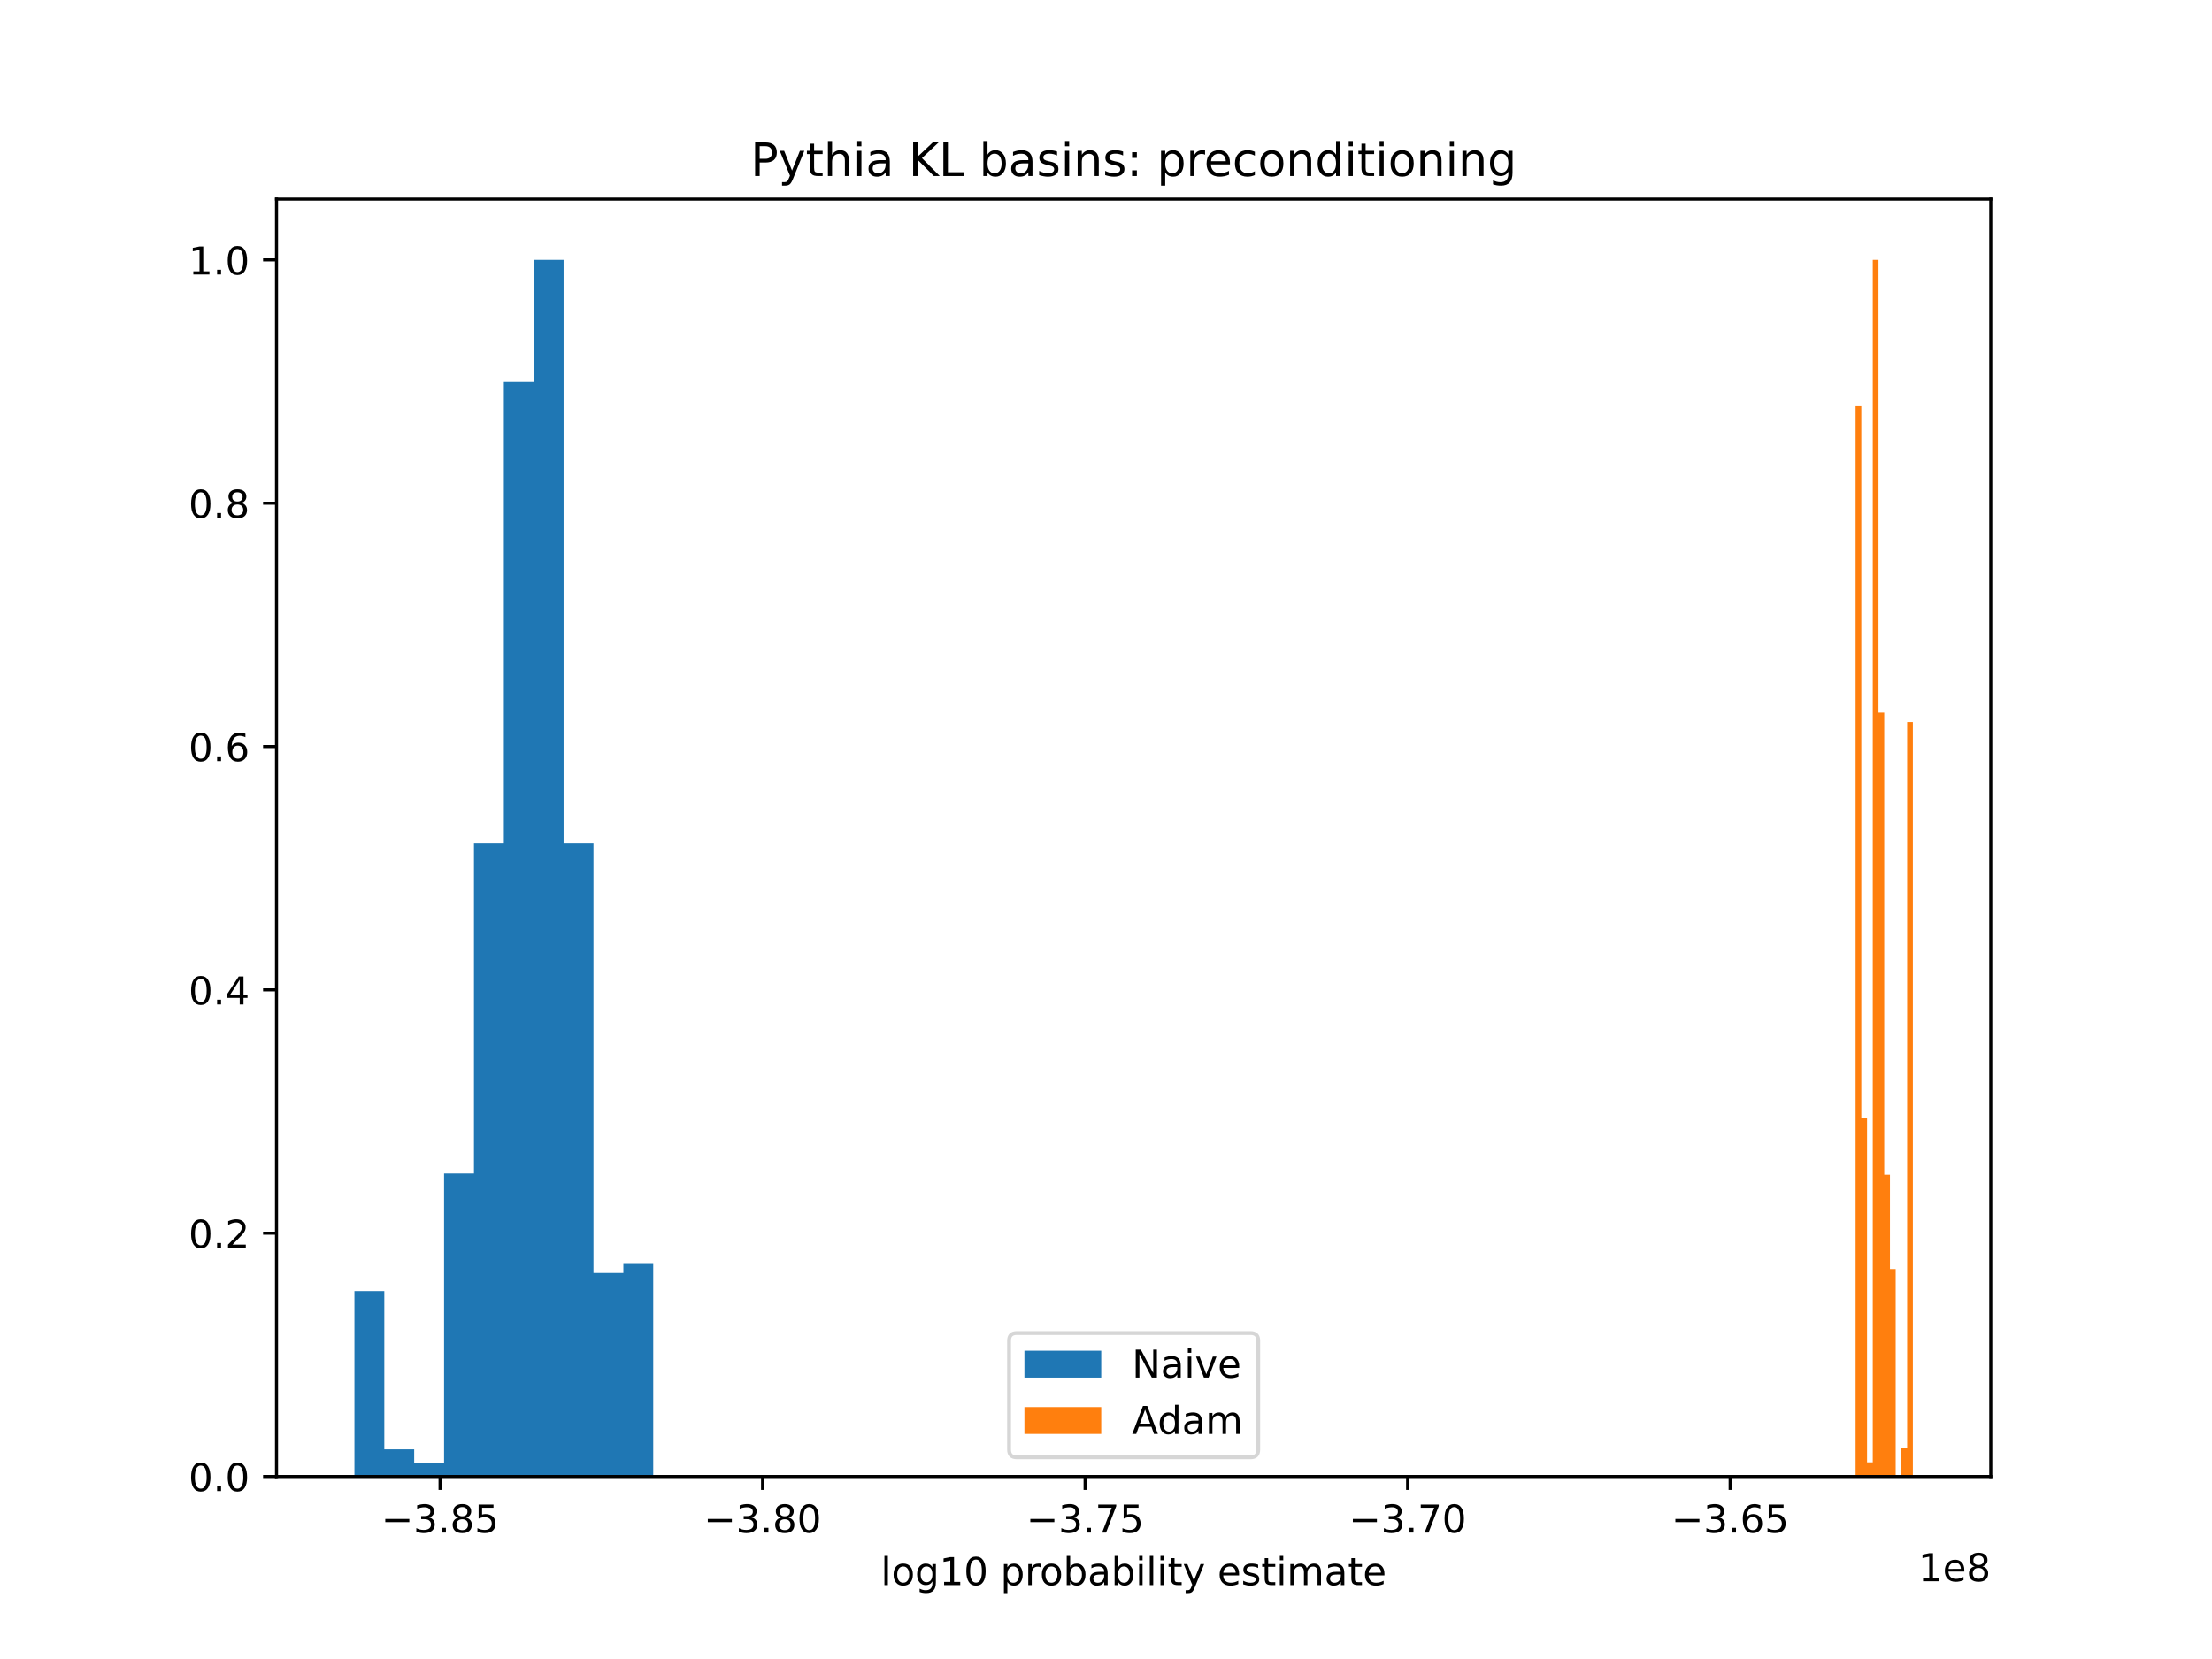
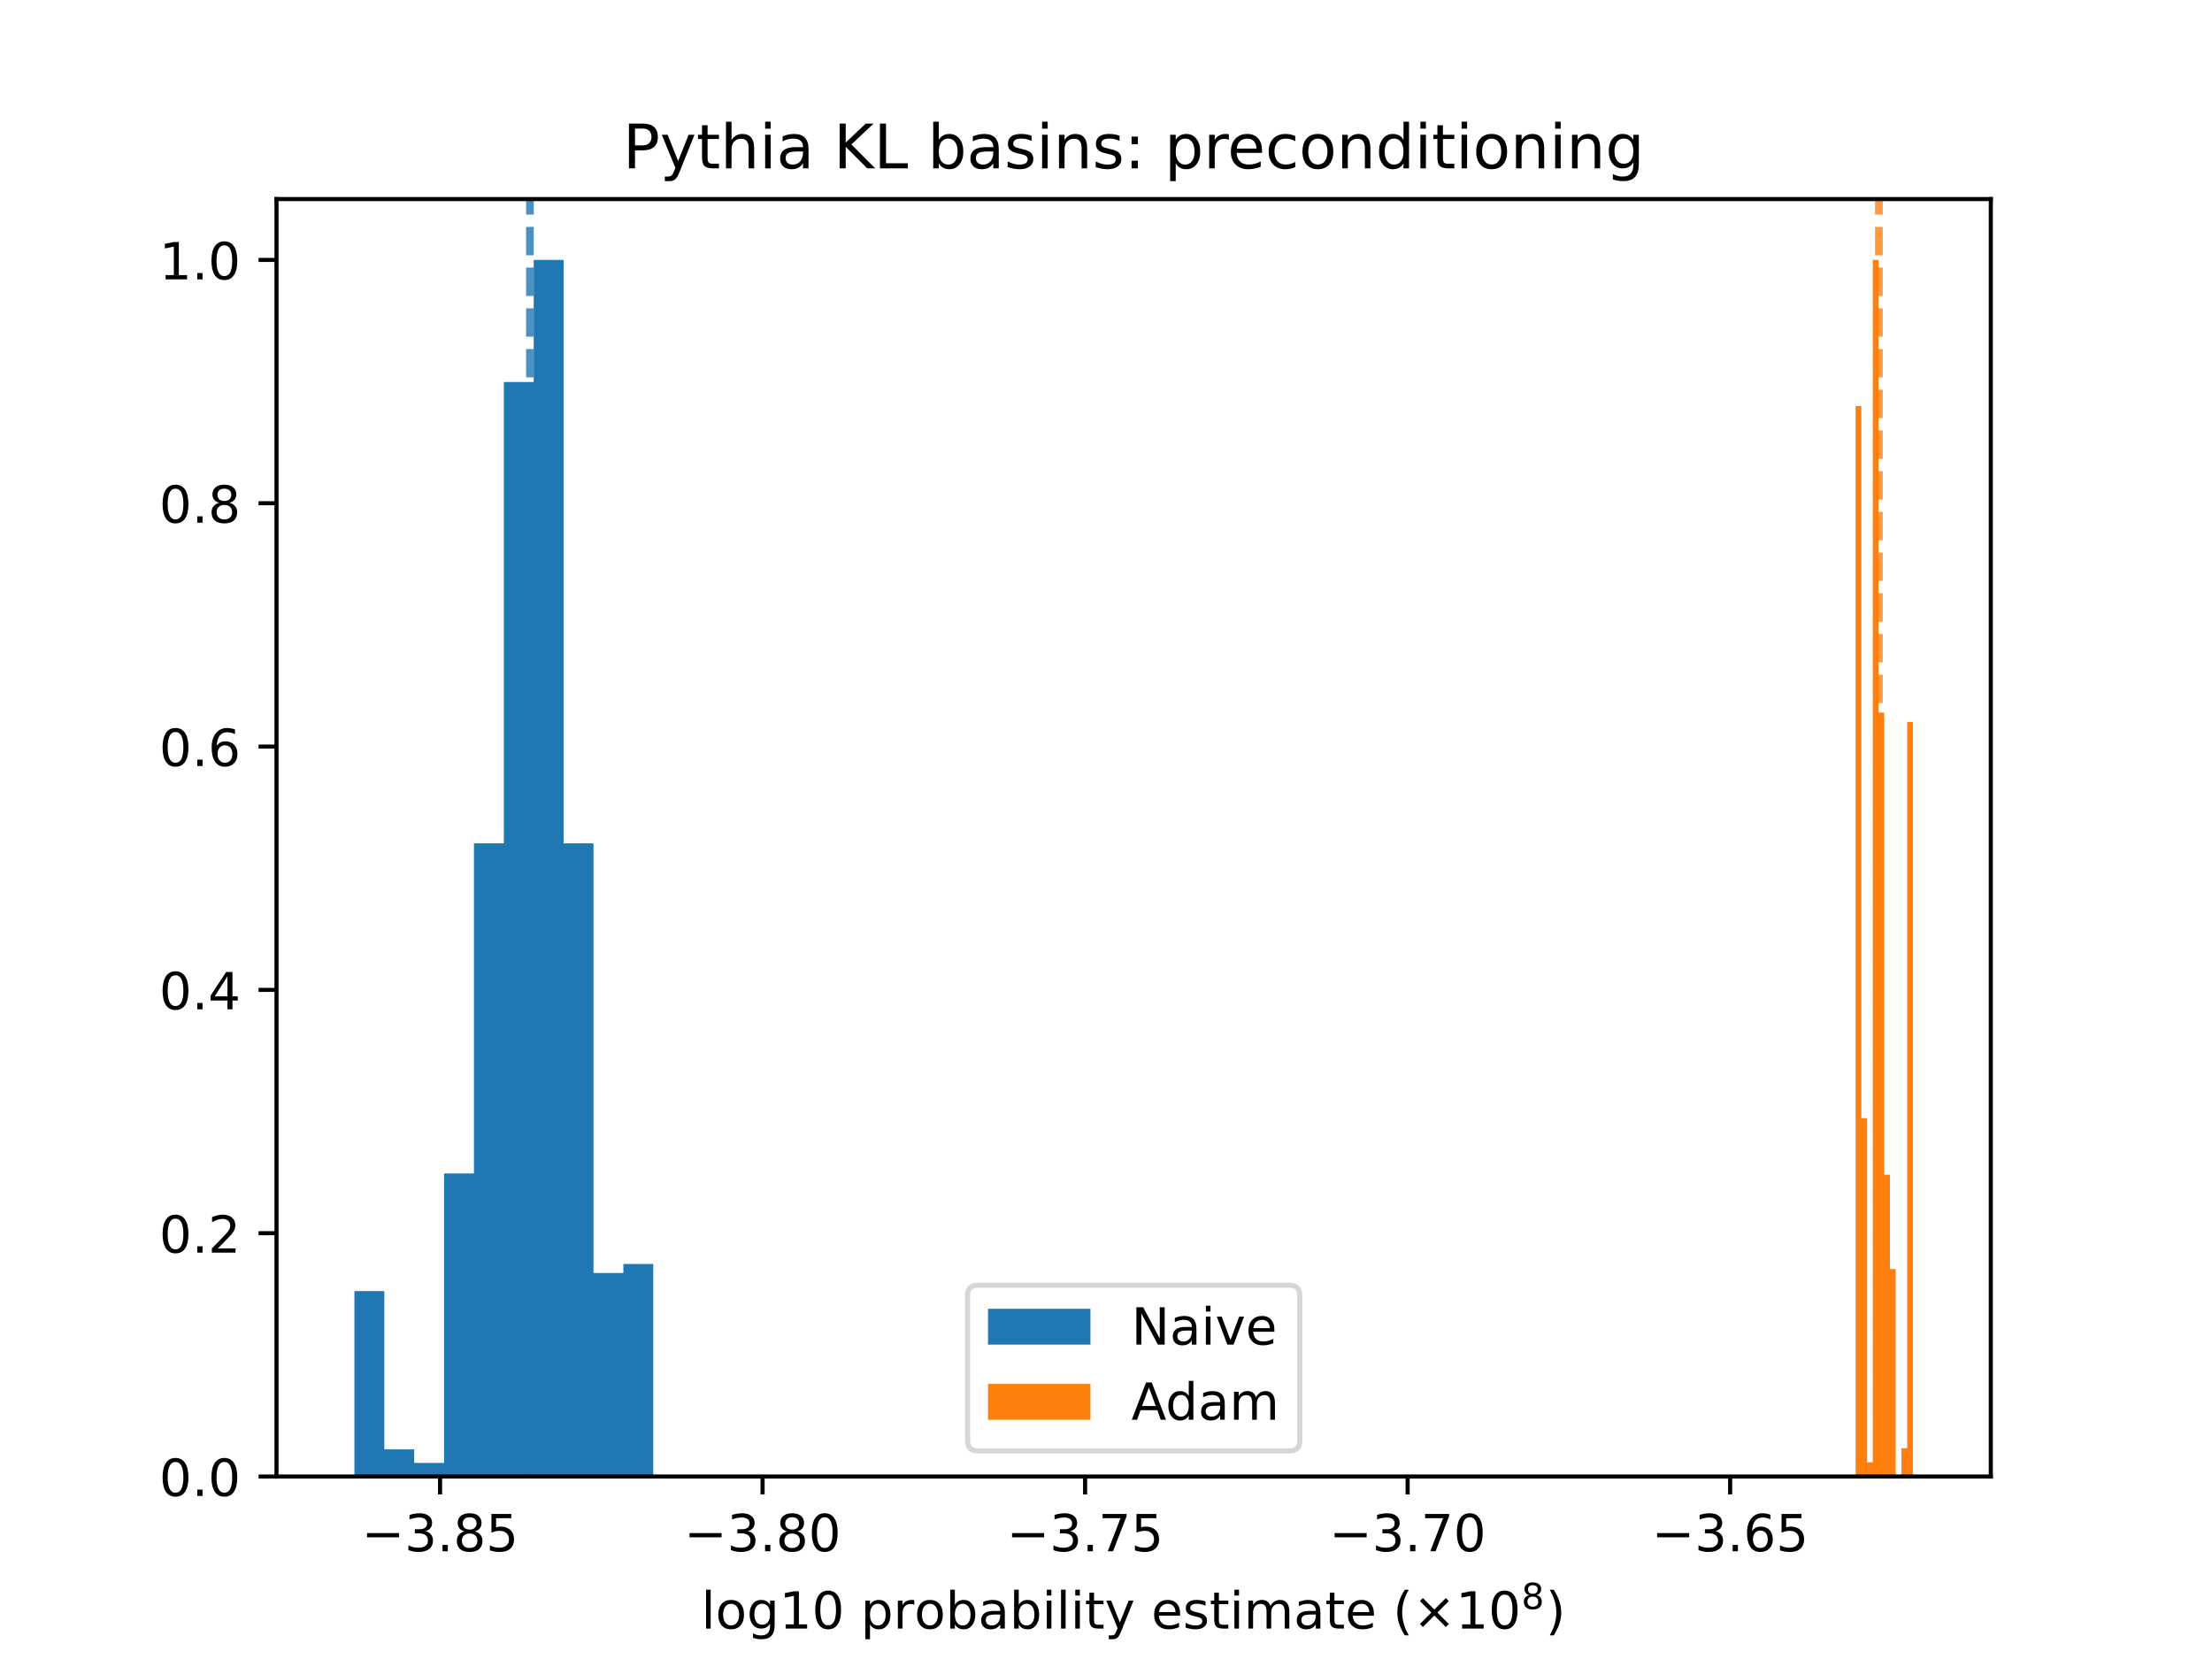
- <svg xmlns="http://www.w3.org/2000/svg" xmlns:xlink="http://www.w3.org/1999/xlink" width="576pt" height="432pt" viewBox="0 0 576 432" version="1.1">
+ <svg xmlns="http://www.w3.org/2000/svg" xmlns:xlink="http://www.w3.org/1999/xlink" width="432pt" height="324pt" viewBox="0 0 432 324" version="1.1">
  <defs>
    <style type="text/css">*{stroke-linejoin: round; stroke-linecap: butt}</style>
  </defs>
  <g id="figure_1">
    <g id="patch_1">
-       <path d="M 0 432  L 576 432  L 576 0  L 0 0  z " style="fill: #ffffff" />
+       <path d="M 0 324  L 432 324  L 432 0  L 0 0  z " style="fill: #ffffff" />
    </g>
    <g id="axes_1">
      <g id="patch_2">
-         <path d="M 72 384.48  L 518.4 384.48  L 518.4 51.84  L 72 51.84  z " style="fill: #ffffff" />
+         <path d="M 54 288.36  L 388.8 288.36  L 388.8 38.88  L 54 38.88  z " style="fill: #ffffff" />
      </g>
      <g id="patch_3">
-         <path d="M 92.291 384.48  L 92.291 336.195  L 100.072 336.195  L 100.072 377.414  L 107.853 377.414  L 107.853 380.947  L 115.634 380.947  L 115.634 305.574  L 123.414 305.574  L 123.414 219.603  L 131.196 219.603  L 131.196 99.478  L 138.977 99.478  L 138.977 67.68  L 146.758 67.68  L 146.758 219.603  L 154.538 219.603  L 154.538 331.484  L 162.32 331.484  L 162.32 329.128  L 170.1 329.128  L 170.1 384.48  " clip-path="url(#pc2315e0d8b)" style="fill: #1f77b4" />
+         <path d="M 69.218 288.36  L 69.218 252.146  L 75.054 252.146  L 75.054 283.06  L 80.89 283.06  L 80.89 285.71  L 86.725 285.71  L 86.725 229.181  L 92.561 229.181  L 92.561 164.702  L 98.397 164.702  L 98.397 74.608  L 104.233 74.608  L 104.233 50.76  L 110.068 50.76  L 110.068 164.702  L 115.904 164.702  L 115.904 248.613  L 121.74 248.613  L 121.74 246.846  L 127.575 246.846  L 127.575 288.36  " clip-path="url(#p34b5f08a3e)" style="fill: #1f77b4" />
      </g>
      <g id="patch_4">
-         <path d="M 483.193 384.48  L 483.193 105.745  L 484.684 105.745  L 484.684 291.159  L 486.176 291.159  L 486.176 380.796  L 487.668 380.796  L 487.668 67.68  L 489.159 67.68  L 489.159 185.559  L 490.651 185.559  L 490.651 305.894  L 492.143 305.894  L 492.143 330.452  L 493.634 330.452  L 493.634 384.48  L 495.126 384.48  L 495.126 377.113  L 496.618 377.113  L 496.618 188.015  L 498.109 188.015  L 498.109 384.48  " clip-path="url(#pc2315e0d8b)" style="fill: #ff7f0e" />
+         <path d="M 362.394 288.36  L 362.394 79.309  L 363.513 79.309  L 363.513 218.369  L 364.632 218.369  L 364.632 285.597  L 365.75 285.597  L 365.75 50.76  L 366.869 50.76  L 366.869 139.169  L 367.988 139.169  L 367.988 229.42  L 369.107 229.42  L 369.107 247.839  L 370.225 247.839  L 370.225 288.36  L 371.344 288.36  L 371.344 282.834  L 372.463 282.834  L 372.463 141.011  L 373.582 141.011  L 373.582 288.36  " clip-path="url(#p34b5f08a3e)" style="fill: #ff7f0e" />
      </g>
      <g id="matplotlib.axis_1">
        <g id="xtick_1">
          <g id="line2d_1">
            <defs>
-               <path id="m9dd282a2d9" d="M 0 0  L 0 3.5  " style="stroke: #000000; stroke-width: 0.8" />
-             </defs>
-             <g>
-               <use xlink:href="#m9dd282a2d9" x="114.589" y="384.48" style="stroke: #000000; stroke-width: 0.8" />
+               <path id="m4bd8e7b4c3" d="M 0 0  L 0 3.5  " style="stroke: #000000; stroke-width: 0.8" />
+             </defs>
+             <g>
+               <use xlink:href="#m4bd8e7b4c3" x="85.942" y="288.36" style="stroke: #000000; stroke-width: 0.8" />
            </g>
          </g>
          <g id="text_1">
-             <g transform="translate(99.26649 399.0784) scale(0.1 -0.1)">
+             <g transform="translate(70.619 302.9584) scale(0.1 -0.1)">
              <defs>
                <path id="DejaVuSans-2212" d="M 678 2272  L 4684 2272  L 4684 1741  L 678 1741  L 678 2272  z " transform="scale(0.015625)" />
                <path id="DejaVuSans-33" d="M 2597 2516  Q 3050 2419 3304 2112  Q 3559 1806 3559 1356  Q 3559 666 3084 287  Q 2609 -91 1734 -91  Q 1441 -91 1130 -33  Q 819 25 488 141  L 488 750  Q 750 597 1062 519  Q 1375 441 1716 441  Q 2309 441 2620 675  Q 2931 909 2931 1356  Q 2931 1769 2642 2001  Q 2353 2234 1838 2234  L 1294 2234  L 1294 2753  L 1863 2753  Q 2328 2753 2575 2939  Q 2822 3125 2822 3475  Q 2822 3834 2567 4026  Q 2313 4219 1838 4219  Q 1578 4219 1281 4162  Q 984 4106 628 3988  L 628 4550  Q 988 4650 1302 4700  Q 1616 4750 1894 4750  Q 2613 4750 3031 4423  Q 3450 4097 3450 3541  Q 3450 3153 3228 2886  Q 3006 2619 2597 2516  z " transform="scale(0.015625)" />
                <path id="DejaVuSans-2e" d="M 684 794  L 1344 794  L 1344 0  L 684 0  L 684 794  z " transform="scale(0.015625)" />
                <path id="DejaVuSans-38" d="M 2034 2216  Q 1584 2216 1326 1975  Q 1069 1734 1069 1313  Q 1069 891 1326 650  Q 1584 409 2034 409  Q 2484 409 2743 651  Q 3003 894 3003 1313  Q 3003 1734 2745 1975  Q 2488 2216 2034 2216  z M 1403 2484  Q 997 2584 770 2862  Q 544 3141 544 3541  Q 544 4100 942 4425  Q 1341 4750 2034 4750  Q 2731 4750 3128 4425  Q 3525 4100 3525 3541  Q 3525 3141 3298 2862  Q 3072 2584 2669 2484  Q 3125 2378 3379 2068  Q 3634 1759 3634 1313  Q 3634 634 3220 271  Q 2806 -91 2034 -91  Q 1263 -91 848 271  Q 434 634 434 1313  Q 434 1759 690 2068  Q 947 2378 1403 2484  z M 1172 3481  Q 1172 3119 1398 2916  Q 1625 2713 2034 2713  Q 2441 2713 2670 2916  Q 2900 3119 2900 3481  Q 2900 3844 2670 4047  Q 2441 4250 2034 4250  Q 1625 4250 1398 4047  Q 1172 3844 1172 3481  z " transform="scale(0.015625)" />
                <path id="DejaVuSans-35" d="M 691 4666  L 3169 4666  L 3169 4134  L 1269 4134  L 1269 2991  Q 1406 3038 1543 3061  Q 1681 3084 1819 3084  Q 2600 3084 3056 2656  Q 3513 2228 3513 1497  Q 3513 744 3044 326  Q 2575 -91 1722 -91  Q 1428 -91 1123 -41  Q 819 9 494 109  L 494 744  Q 775 591 1075 516  Q 1375 441 1709 441  Q 2250 441 2565 725  Q 2881 1009 2881 1497  Q 2881 1984 2565 2268  Q 2250 2553 1709 2553  Q 1456 2553 1204 2497  Q 953 2441 691 2322  L 691 4666  z " transform="scale(0.015625)" />
              </defs>
              <use xlink:href="#DejaVuSans-2212" />
              <use xlink:href="#DejaVuSans-33" transform="translate(83.78906 0)" />
              <use xlink:href="#DejaVuSans-2e" transform="translate(147.4121 0)" />
              <use xlink:href="#DejaVuSans-38" transform="translate(179.1992 0)" />
              <use xlink:href="#DejaVuSans-35" transform="translate(242.8223 0)" />
            </g>
          </g>
        </g>
        <g id="xtick_2">
          <g id="line2d_2">
            <g>
-               <use xlink:href="#m9dd282a2d9" x="198.574" y="384.48" style="stroke: #000000; stroke-width: 0.8" />
+               <use xlink:href="#m4bd8e7b4c3" x="148.93" y="288.36" style="stroke: #000000; stroke-width: 0.8" />
            </g>
          </g>
          <g id="text_2">
-             <g transform="translate(183.251 399.0784) scale(0.1 -0.1)">
+             <g transform="translate(133.6073 302.9584) scale(0.1 -0.1)">
              <defs>
                <path id="DejaVuSans-30" d="M 2034 4250  Q 1547 4250 1301 3770  Q 1056 3291 1056 2328  Q 1056 1369 1301 889  Q 1547 409 2034 409  Q 2525 409 2770 889  Q 3016 1369 3016 2328  Q 3016 3291 2770 3770  Q 2525 4250 2034 4250  z M 2034 4750  Q 2819 4750 3233 4129  Q 3647 3509 3647 2328  Q 3647 1150 3233 529  Q 2819 -91 2034 -91  Q 1250 -91 836 529  Q 422 1150 422 2328  Q 422 3509 836 4129  Q 1250 4750 2034 4750  z " transform="scale(0.015625)" />
              </defs>
              <use xlink:href="#DejaVuSans-2212" />
              <use xlink:href="#DejaVuSans-33" transform="translate(83.78906 0)" />
              <use xlink:href="#DejaVuSans-2e" transform="translate(147.4121 0)" />
              <use xlink:href="#DejaVuSans-38" transform="translate(179.1992 0)" />
              <use xlink:href="#DejaVuSans-30" transform="translate(242.8223 0)" />
            </g>
          </g>
        </g>
        <g id="xtick_3">
          <g id="line2d_3">
            <g>
-               <use xlink:href="#m9dd282a2d9" x="282.558" y="384.48" style="stroke: #000000; stroke-width: 0.8" />
+               <use xlink:href="#m4bd8e7b4c3" x="211.918" y="288.36" style="stroke: #000000; stroke-width: 0.8" />
            </g>
          </g>
          <g id="text_3">
-             <g transform="translate(267.2356 399.0784) scale(0.1 -0.1)">
+             <g transform="translate(196.5957 302.9584) scale(0.1 -0.1)">
              <defs>
                <path id="DejaVuSans-37" d="M 525 4666  L 3525 4666  L 3525 4397  L 1831 0  L 1172 0  L 2766 4134  L 525 4134  L 525 4666  z " transform="scale(0.015625)" />
              </defs>
              <use xlink:href="#DejaVuSans-2212" />
              <use xlink:href="#DejaVuSans-33" transform="translate(83.78906 0)" />
              <use xlink:href="#DejaVuSans-2e" transform="translate(147.4121 0)" />
              <use xlink:href="#DejaVuSans-37" transform="translate(179.1992 0)" />
              <use xlink:href="#DejaVuSans-35" transform="translate(242.8223 0)" />
            </g>
          </g>
        </g>
        <g id="xtick_4">
          <g id="line2d_4">
            <g>
-               <use xlink:href="#m9dd282a2d9" x="366.543" y="384.48" style="stroke: #000000; stroke-width: 0.8" />
+               <use xlink:href="#m4bd8e7b4c3" x="274.907" y="288.36" style="stroke: #000000; stroke-width: 0.8" />
            </g>
          </g>
          <g id="text_4">
-             <g transform="translate(351.2201 399.0784) scale(0.1 -0.1)">
+             <g transform="translate(259.584 302.9584) scale(0.1 -0.1)">
              <use xlink:href="#DejaVuSans-2212" />
              <use xlink:href="#DejaVuSans-33" transform="translate(83.78906 0)" />
              <use xlink:href="#DejaVuSans-2e" transform="translate(147.4121 0)" />
              <use xlink:href="#DejaVuSans-37" transform="translate(179.1992 0)" />
              <use xlink:href="#DejaVuSans-30" transform="translate(242.8223 0)" />
            </g>
          </g>
        </g>
        <g id="xtick_5">
          <g id="line2d_5">
            <g>
-               <use xlink:href="#m9dd282a2d9" x="450.527" y="384.48" style="stroke: #000000; stroke-width: 0.8" />
+               <use xlink:href="#m4bd8e7b4c3" x="337.895" y="288.36" style="stroke: #000000; stroke-width: 0.8" />
            </g>
          </g>
          <g id="text_5">
-             <g transform="translate(435.2047 399.0784) scale(0.1 -0.1)">
+             <g transform="translate(322.5724 302.9584) scale(0.1 -0.1)">
              <defs>
                <path id="DejaVuSans-36" d="M 2113 2584  Q 1688 2584 1439 2293  Q 1191 2003 1191 1497  Q 1191 994 1439 701  Q 1688 409 2113 409  Q 2538 409 2786 701  Q 3034 994 3034 1497  Q 3034 2003 2786 2293  Q 2538 2584 2113 2584  z M 3366 4563  L 3366 3988  Q 3128 4100 2886 4159  Q 2644 4219 2406 4219  Q 1781 4219 1451 3797  Q 1122 3375 1075 2522  Q 1259 2794 1537 2939  Q 1816 3084 2150 3084  Q 2853 3084 3261 2657  Q 3669 2231 3669 1497  Q 3669 778 3244 343  Q 2819 -91 2113 -91  Q 1303 -91 875 529  Q 447 1150 447 2328  Q 447 3434 972 4092  Q 1497 4750 2381 4750  Q 2619 4750 2861 4703  Q 3103 4656 3366 4563  z " transform="scale(0.015625)" />
              </defs>
              <use xlink:href="#DejaVuSans-2212" />
              <use xlink:href="#DejaVuSans-33" transform="translate(83.78906 0)" />
              <use xlink:href="#DejaVuSans-2e" transform="translate(147.4121 0)" />
              <use xlink:href="#DejaVuSans-36" transform="translate(179.1992 0)" />
              <use xlink:href="#DejaVuSans-35" transform="translate(242.8223 0)" />
            </g>
          </g>
        </g>
        <g id="text_6">
-           <g transform="translate(229.3594 412.7566) scale(0.1 -0.1)">
+           <g transform="translate(136.95 318.1381) scale(0.1 -0.1)">
            <defs>
              <path id="DejaVuSans-6c" d="M 603 4863  L 1178 4863  L 1178 0  L 603 0  L 603 4863  z " transform="scale(0.015625)" />
              <path id="DejaVuSans-6f" d="M 1959 3097  Q 1497 3097 1228 2736  Q 959 2375 959 1747  Q 959 1119 1226 758  Q 1494 397 1959 397  Q 2419 397 2687 759  Q 2956 1122 2956 1747  Q 2956 2369 2687 2733  Q 2419 3097 1959 3097  z M 1959 3584  Q 2709 3584 3137 3096  Q 3566 2609 3566 1747  Q 3566 888 3137 398  Q 2709 -91 1959 -91  Q 1206 -91 779 398  Q 353 888 353 1747  Q 353 2609 779 3096  Q 1206 3584 1959 3584  z " transform="scale(0.015625)" />
              <path id="DejaVuSans-67" d="M 2906 1791  Q 2906 2416 2648 2759  Q 2391 3103 1925 3103  Q 1463 3103 1205 2759  Q 947 2416 947 1791  Q 947 1169 1205 825  Q 1463 481 1925 481  Q 2391 481 2648 825  Q 2906 1169 2906 1791  z M 3481 434  Q 3481 -459 3084 -895  Q 2688 -1331 1869 -1331  Q 1566 -1331 1297 -1286  Q 1028 -1241 775 -1147  L 775 -588  Q 1028 -725 1275 -790  Q 1522 -856 1778 -856  Q 2344 -856 2625 -561  Q 2906 -266 2906 331  L 2906 616  Q 2728 306 2450 153  Q 2172 0 1784 0  Q 1141 0 747 490  Q 353 981 353 1791  Q 353 2603 747 3093  Q 1141 3584 1784 3584  Q 2172 3584 2450 3431  Q 2728 3278 2906 2969  L 2906 3500  L 3481 3500  L 3481 434  z " transform="scale(0.015625)" />
              <path id="DejaVuSans-31" d="M 794 531  L 1825 531  L 1825 4091  L 703 3866  L 703 4441  L 1819 4666  L 2450 4666  L 2450 531  L 3481 531  L 3481 0  L 794 0  L 794 531  z " transform="scale(0.015625)" />
              <path id="DejaVuSans-20" transform="scale(0.015625)" />
              <path id="DejaVuSans-70" d="M 1159 525  L 1159 -1331  L 581 -1331  L 581 3500  L 1159 3500  L 1159 2969  Q 1341 3281 1617 3432  Q 1894 3584 2278 3584  Q 2916 3584 3314 3078  Q 3713 2572 3713 1747  Q 3713 922 3314 415  Q 2916 -91 2278 -91  Q 1894 -91 1617 61  Q 1341 213 1159 525  z M 3116 1747  Q 3116 2381 2855 2742  Q 2594 3103 2138 3103  Q 1681 3103 1420 2742  Q 1159 2381 1159 1747  Q 1159 1113 1420 752  Q 1681 391 2138 391  Q 2594 391 2855 752  Q 3116 1113 3116 1747  z " transform="scale(0.015625)" />
              <path id="DejaVuSans-72" d="M 2631 2963  Q 2534 3019 2420 3045  Q 2306 3072 2169 3072  Q 1681 3072 1420 2755  Q 1159 2438 1159 1844  L 1159 0  L 581 0  L 581 3500  L 1159 3500  L 1159 2956  Q 1341 3275 1631 3429  Q 1922 3584 2338 3584  Q 2397 3584 2469 3576  Q 2541 3569 2628 3553  L 2631 2963  z " transform="scale(0.015625)" />
              <path id="DejaVuSans-62" d="M 3116 1747  Q 3116 2381 2855 2742  Q 2594 3103 2138 3103  Q 1681 3103 1420 2742  Q 1159 2381 1159 1747  Q 1159 1113 1420 752  Q 1681 391 2138 391  Q 2594 391 2855 752  Q 3116 1113 3116 1747  z M 1159 2969  Q 1341 3281 1617 3432  Q 1894 3584 2278 3584  Q 2916 3584 3314 3078  Q 3713 2572 3713 1747  Q 3713 922 3314 415  Q 2916 -91 2278 -91  Q 1894 -91 1617 61  Q 1341 213 1159 525  L 1159 0  L 581 0  L 581 4863  L 1159 4863  L 1159 2969  z " transform="scale(0.015625)" />
              <path id="DejaVuSans-61" d="M 2194 1759  Q 1497 1759 1228 1600  Q 959 1441 959 1056  Q 959 750 1161 570  Q 1363 391 1709 391  Q 2188 391 2477 730  Q 2766 1069 2766 1631  L 2766 1759  L 2194 1759  z M 3341 1997  L 3341 0  L 2766 0  L 2766 531  Q 2569 213 2275 61  Q 1981 -91 1556 -91  Q 1019 -91 701 211  Q 384 513 384 1019  Q 384 1609 779 1909  Q 1175 2209 1959 2209  L 2766 2209  L 2766 2266  Q 2766 2663 2505 2880  Q 2244 3097 1772 3097  Q 1472 3097 1187 3025  Q 903 2953 641 2809  L 641 3341  Q 956 3463 1253 3523  Q 1550 3584 1831 3584  Q 2591 3584 2966 3190  Q 3341 2797 3341 1997  z " transform="scale(0.015625)" />
              <path id="DejaVuSans-69" d="M 603 3500  L 1178 3500  L 1178 0  L 603 0  L 603 3500  z M 603 4863  L 1178 4863  L 1178 4134  L 603 4134  L 603 4863  z " transform="scale(0.015625)" />
              <path id="DejaVuSans-74" d="M 1172 4494  L 1172 3500  L 2356 3500  L 2356 3053  L 1172 3053  L 1172 1153  Q 1172 725 1289 603  Q 1406 481 1766 481  L 2356 481  L 2356 0  L 1766 0  Q 1100 0 847 248  Q 594 497 594 1153  L 594 3053  L 172 3053  L 172 3500  L 594 3500  L 594 4494  L 1172 4494  z " transform="scale(0.015625)" />
              <path id="DejaVuSans-79" d="M 2059 -325  Q 1816 -950 1584 -1140  Q 1353 -1331 966 -1331  L 506 -1331  L 506 -850  L 844 -850  Q 1081 -850 1212 -737  Q 1344 -625 1503 -206  L 1606 56  L 191 3500  L 800 3500  L 1894 763  L 2988 3500  L 3597 3500  L 2059 -325  z " transform="scale(0.015625)" />
              <path id="DejaVuSans-65" d="M 3597 1894  L 3597 1613  L 953 1613  Q 991 1019 1311 708  Q 1631 397 2203 397  Q 2534 397 2845 478  Q 3156 559 3463 722  L 3463 178  Q 3153 47 2828 -22  Q 2503 -91 2169 -91  Q 1331 -91 842 396  Q 353 884 353 1716  Q 353 2575 817 3079  Q 1281 3584 2069 3584  Q 2775 3584 3186 3129  Q 3597 2675 3597 1894  z M 3022 2063  Q 3016 2534 2758 2815  Q 2500 3097 2075 3097  Q 1594 3097 1305 2825  Q 1016 2553 972 2059  L 3022 2063  z " transform="scale(0.015625)" />
              <path id="DejaVuSans-73" d="M 2834 3397  L 2834 2853  Q 2591 2978 2328 3040  Q 2066 3103 1784 3103  Q 1356 3103 1142 2972  Q 928 2841 928 2578  Q 928 2378 1081 2264  Q 1234 2150 1697 2047  L 1894 2003  Q 2506 1872 2764 1633  Q 3022 1394 3022 966  Q 3022 478 2636 193  Q 2250 -91 1575 -91  Q 1294 -91 989 -36  Q 684 19 347 128  L 347 722  Q 666 556 975 473  Q 1284 391 1588 391  Q 1994 391 2212 530  Q 2431 669 2431 922  Q 2431 1156 2273 1281  Q 2116 1406 1581 1522  L 1381 1569  Q 847 1681 609 1914  Q 372 2147 372 2553  Q 372 3047 722 3315  Q 1072 3584 1716 3584  Q 2034 3584 2315 3537  Q 2597 3491 2834 3397  z " transform="scale(0.015625)" />
              <path id="DejaVuSans-6d" d="M 3328 2828  Q 3544 3216 3844 3400  Q 4144 3584 4550 3584  Q 5097 3584 5394 3201  Q 5691 2819 5691 2113  L 5691 0  L 5113 0  L 5113 2094  Q 5113 2597 4934 2840  Q 4756 3084 4391 3084  Q 3944 3084 3684 2787  Q 3425 2491 3425 1978  L 3425 0  L 2847 0  L 2847 2094  Q 2847 2600 2669 2842  Q 2491 3084 2119 3084  Q 1678 3084 1418 2786  Q 1159 2488 1159 1978  L 1159 0  L 581 0  L 581 3500  L 1159 3500  L 1159 2956  Q 1356 3278 1631 3431  Q 1906 3584 2284 3584  Q 2666 3584 2933 3390  Q 3200 3197 3328 2828  z " transform="scale(0.015625)" />
-             </defs>
-             <use xlink:href="#DejaVuSans-6c" />
-             <use xlink:href="#DejaVuSans-6f" transform="translate(27.7832 0)" />
-             <use xlink:href="#DejaVuSans-67" transform="translate(88.96484 0)" />
-             <use xlink:href="#DejaVuSans-31" transform="translate(152.4414 0)" />
-             <use xlink:href="#DejaVuSans-30" transform="translate(216.0645 0)" />
-             <use xlink:href="#DejaVuSans-20" transform="translate(279.6875 0)" />
-             <use xlink:href="#DejaVuSans-70" transform="translate(311.4746 0)" />
-             <use xlink:href="#DejaVuSans-72" transform="translate(374.9512 0)" />
-             <use xlink:href="#DejaVuSans-6f" transform="translate(413.8145 0)" />
-             <use xlink:href="#DejaVuSans-62" transform="translate(474.9961 0)" />
-             <use xlink:href="#DejaVuSans-61" transform="translate(538.4727 0)" />
-             <use xlink:href="#DejaVuSans-62" transform="translate(599.752 0)" />
-             <use xlink:href="#DejaVuSans-69" transform="translate(663.2285 0)" />
-             <use xlink:href="#DejaVuSans-6c" transform="translate(691.0117 0)" />
-             <use xlink:href="#DejaVuSans-69" transform="translate(718.7949 0)" />
-             <use xlink:href="#DejaVuSans-74" transform="translate(746.5781 0)" />
-             <use xlink:href="#DejaVuSans-79" transform="translate(785.7871 0)" />
-             <use xlink:href="#DejaVuSans-20" transform="translate(844.9668 0)" />
-             <use xlink:href="#DejaVuSans-65" transform="translate(876.7539 0)" />
-             <use xlink:href="#DejaVuSans-73" transform="translate(938.2773 0)" />
-             <use xlink:href="#DejaVuSans-74" transform="translate(990.377 0)" />
-             <use xlink:href="#DejaVuSans-69" transform="translate(1029.586 0)" />
-             <use xlink:href="#DejaVuSans-6d" transform="translate(1057.369 0)" />
-             <use xlink:href="#DejaVuSans-61" transform="translate(1154.781 0)" />
-             <use xlink:href="#DejaVuSans-74" transform="translate(1216.061 0)" />
-             <use xlink:href="#DejaVuSans-65" transform="translate(1255.27 0)" />
-           </g>
-         </g>
-         <g id="text_7">
-           <g transform="translate(499.5219 411.7566) scale(0.1 -0.1)">
-             <use xlink:href="#DejaVuSans-31" />
-             <use xlink:href="#DejaVuSans-65" transform="translate(63.62305 0)" />
-             <use xlink:href="#DejaVuSans-38" transform="translate(125.1465 0)" />
+               <path id="DejaVuSans-28" d="M 1984 4856  Q 1566 4138 1362 3434  Q 1159 2731 1159 2009  Q 1159 1288 1364 580  Q 1569 -128 1984 -844  L 1484 -844  Q 1016 -109 783 600  Q 550 1309 550 2009  Q 550 2706 781 3412  Q 1013 4119 1484 4856  L 1984 4856  z " transform="scale(0.015625)" />
+               <path id="DejaVuSans-d7" d="M 4488 3438  L 3059 2003  L 4488 575  L 4116 197  L 2681 1631  L 1247 197  L 878 575  L 2303 2003  L 878 3438  L 1247 3816  L 2681 2381  L 4116 3816  L 4488 3438  z " transform="scale(0.015625)" />
+               <path id="DejaVuSans-29" d="M 513 4856  L 1013 4856  Q 1481 4119 1714 3412  Q 1947 2706 1947 2009  Q 1947 1309 1714 600  Q 1481 -109 1013 -844  L 513 -844  Q 928 -128 1133 580  Q 1338 1288 1338 2009  Q 1338 2731 1133 3434  Q 928 4138 513 4856  z " transform="scale(0.015625)" />
+             </defs>
+             <use xlink:href="#DejaVuSans-6c" transform="translate(0 0.765625)" />
+             <use xlink:href="#DejaVuSans-6f" transform="translate(27.7832 0.765625)" />
+             <use xlink:href="#DejaVuSans-67" transform="translate(88.96484 0.765625)" />
+             <use xlink:href="#DejaVuSans-31" transform="translate(152.4414 0.765625)" />
+             <use xlink:href="#DejaVuSans-30" transform="translate(216.0645 0.765625)" />
+             <use xlink:href="#DejaVuSans-20" transform="translate(279.6875 0.765625)" />
+             <use xlink:href="#DejaVuSans-70" transform="translate(311.4746 0.765625)" />
+             <use xlink:href="#DejaVuSans-72" transform="translate(374.9512 0.765625)" />
+             <use xlink:href="#DejaVuSans-6f" transform="translate(416.0645 0.765625)" />
+             <use xlink:href="#DejaVuSans-62" transform="translate(477.2461 0.765625)" />
+             <use xlink:href="#DejaVuSans-61" transform="translate(540.7227 0.765625)" />
+             <use xlink:href="#DejaVuSans-62" transform="translate(602.002 0.765625)" />
+             <use xlink:href="#DejaVuSans-69" transform="translate(665.4785 0.765625)" />
+             <use xlink:href="#DejaVuSans-6c" transform="translate(693.2617 0.765625)" />
+             <use xlink:href="#DejaVuSans-69" transform="translate(721.0449 0.765625)" />
+             <use xlink:href="#DejaVuSans-74" transform="translate(748.8281 0.765625)" />
+             <use xlink:href="#DejaVuSans-79" transform="translate(788.0371 0.765625)" />
+             <use xlink:href="#DejaVuSans-20" transform="translate(847.2168 0.765625)" />
+             <use xlink:href="#DejaVuSans-65" transform="translate(879.0039 0.765625)" />
+             <use xlink:href="#DejaVuSans-73" transform="translate(940.5273 0.765625)" />
+             <use xlink:href="#DejaVuSans-74" transform="translate(992.627 0.765625)" />
+             <use xlink:href="#DejaVuSans-69" transform="translate(1031.836 0.765625)" />
+             <use xlink:href="#DejaVuSans-6d" transform="translate(1059.619 0.765625)" />
+             <use xlink:href="#DejaVuSans-61" transform="translate(1157.031 0.765625)" />
+             <use xlink:href="#DejaVuSans-74" transform="translate(1218.311 0.765625)" />
+             <use xlink:href="#DejaVuSans-65" transform="translate(1257.52 0.765625)" />
+             <use xlink:href="#DejaVuSans-20" transform="translate(1319.043 0.765625)" />
+             <use xlink:href="#DejaVuSans-28" transform="translate(1350.83 0.765625)" />
+             <use xlink:href="#DejaVuSans-d7" transform="translate(1389.844 0.765625)" />
+             <use xlink:href="#DejaVuSans-31" transform="translate(1473.633 0.765625)" />
+             <use xlink:href="#DejaVuSans-30" transform="translate(1537.256 0.765625)" />
+             <use xlink:href="#DejaVuSans-38" transform="translate(1601.836 39.04688) scale(0.7)" />
+             <use xlink:href="#DejaVuSans-29" transform="translate(1649.106 0.765625)" />
          </g>
        </g>
      </g>
      <g id="matplotlib.axis_2">
        <g id="ytick_1">
          <g id="line2d_6">
            <defs>
-               <path id="mecbdc14da2" d="M 0 0  L -3.5 0  " style="stroke: #000000; stroke-width: 0.8" />
-             </defs>
-             <g>
-               <use xlink:href="#mecbdc14da2" x="72" y="384.48" style="stroke: #000000; stroke-width: 0.8" />
-             </g>
-           </g>
-           <g id="text_8">
-             <g transform="translate(49.09687 388.2792) scale(0.1 -0.1)">
+               <path id="m492ed0e1a3" d="M 0 0  L -3.5 0  " style="stroke: #000000; stroke-width: 0.8" />
+             </defs>
+             <g>
+               <use xlink:href="#m492ed0e1a3" x="54" y="288.36" style="stroke: #000000; stroke-width: 0.8" />
+             </g>
+           </g>
+           <g id="text_7">
+             <g transform="translate(31.09688 292.1592) scale(0.1 -0.1)">
              <use xlink:href="#DejaVuSans-30" />
              <use xlink:href="#DejaVuSans-2e" transform="translate(63.62305 0)" />
              <use xlink:href="#DejaVuSans-30" transform="translate(95.41016 0)" />
            </g>
          </g>
        </g>
        <g id="ytick_2">
          <g id="line2d_7">
            <g>
-               <use xlink:href="#mecbdc14da2" x="72" y="321.12" style="stroke: #000000; stroke-width: 0.8" />
-             </g>
-           </g>
-           <g id="text_9">
-             <g transform="translate(49.09687 324.9192) scale(0.1 -0.1)">
+               <use xlink:href="#m492ed0e1a3" x="54" y="240.84" style="stroke: #000000; stroke-width: 0.8" />
+             </g>
+           </g>
+           <g id="text_8">
+             <g transform="translate(31.09688 244.6392) scale(0.1 -0.1)">
              <defs>
                <path id="DejaVuSans-32" d="M 1228 531  L 3431 531  L 3431 0  L 469 0  L 469 531  Q 828 903 1448 1529  Q 2069 2156 2228 2338  Q 2531 2678 2651 2914  Q 2772 3150 2772 3378  Q 2772 3750 2511 3984  Q 2250 4219 1831 4219  Q 1534 4219 1204 4116  Q 875 4013 500 3803  L 500 4441  Q 881 4594 1212 4672  Q 1544 4750 1819 4750  Q 2544 4750 2975 4387  Q 3406 4025 3406 3419  Q 3406 3131 3298 2873  Q 3191 2616 2906 2266  Q 2828 2175 2409 1742  Q 1991 1309 1228 531  z " transform="scale(0.015625)" />
              </defs>
              <use xlink:href="#DejaVuSans-30" />
              <use xlink:href="#DejaVuSans-2e" transform="translate(63.62305 0)" />
              <use xlink:href="#DejaVuSans-32" transform="translate(95.41016 0)" />
            </g>
          </g>
        </g>
        <g id="ytick_3">
          <g id="line2d_8">
            <g>
-               <use xlink:href="#mecbdc14da2" x="72" y="257.76" style="stroke: #000000; stroke-width: 0.8" />
-             </g>
-           </g>
-           <g id="text_10">
-             <g transform="translate(49.09687 261.5592) scale(0.1 -0.1)">
+               <use xlink:href="#m492ed0e1a3" x="54" y="193.32" style="stroke: #000000; stroke-width: 0.8" />
+             </g>
+           </g>
+           <g id="text_9">
+             <g transform="translate(31.09688 197.1192) scale(0.1 -0.1)">
              <defs>
                <path id="DejaVuSans-34" d="M 2419 4116  L 825 1625  L 2419 1625  L 2419 4116  z M 2253 4666  L 3047 4666  L 3047 1625  L 3713 1625  L 3713 1100  L 3047 1100  L 3047 0  L 2419 0  L 2419 1100  L 313 1100  L 313 1709  L 2253 4666  z " transform="scale(0.015625)" />
              </defs>
              <use xlink:href="#DejaVuSans-30" />
              <use xlink:href="#DejaVuSans-2e" transform="translate(63.62305 0)" />
              <use xlink:href="#DejaVuSans-34" transform="translate(95.41016 0)" />
            </g>
          </g>
        </g>
        <g id="ytick_4">
          <g id="line2d_9">
            <g>
-               <use xlink:href="#mecbdc14da2" x="72" y="194.4" style="stroke: #000000; stroke-width: 0.8" />
-             </g>
-           </g>
-           <g id="text_11">
-             <g transform="translate(49.09687 198.1992) scale(0.1 -0.1)">
+               <use xlink:href="#m492ed0e1a3" x="54" y="145.8" style="stroke: #000000; stroke-width: 0.8" />
+             </g>
+           </g>
+           <g id="text_10">
+             <g transform="translate(31.09688 149.5992) scale(0.1 -0.1)">
              <use xlink:href="#DejaVuSans-30" />
              <use xlink:href="#DejaVuSans-2e" transform="translate(63.62305 0)" />
              <use xlink:href="#DejaVuSans-36" transform="translate(95.41016 0)" />
            </g>
          </g>
        </g>
        <g id="ytick_5">
          <g id="line2d_10">
            <g>
-               <use xlink:href="#mecbdc14da2" x="72" y="131.04" style="stroke: #000000; stroke-width: 0.8" />
-             </g>
-           </g>
-           <g id="text_12">
-             <g transform="translate(49.09687 134.8392) scale(0.1 -0.1)">
+               <use xlink:href="#m492ed0e1a3" x="54" y="98.28" style="stroke: #000000; stroke-width: 0.8" />
+             </g>
+           </g>
+           <g id="text_11">
+             <g transform="translate(31.09688 102.0792) scale(0.1 -0.1)">
              <use xlink:href="#DejaVuSans-30" />
              <use xlink:href="#DejaVuSans-2e" transform="translate(63.62305 0)" />
              <use xlink:href="#DejaVuSans-38" transform="translate(95.41016 0)" />
            </g>
          </g>
        </g>
        <g id="ytick_6">
          <g id="line2d_11">
            <g>
-               <use xlink:href="#mecbdc14da2" x="72" y="67.68" style="stroke: #000000; stroke-width: 0.8" />
-             </g>
-           </g>
-           <g id="text_13">
-             <g transform="translate(49.09687 71.47922) scale(0.1 -0.1)">
+               <use xlink:href="#m492ed0e1a3" x="54" y="50.76" style="stroke: #000000; stroke-width: 0.8" />
+             </g>
+           </g>
+           <g id="text_12">
+             <g transform="translate(31.09688 54.55922) scale(0.1 -0.1)">
              <use xlink:href="#DejaVuSans-31" />
              <use xlink:href="#DejaVuSans-2e" transform="translate(63.62305 0)" />
              <use xlink:href="#DejaVuSans-30" transform="translate(95.41016 0)" />
            </g>
          </g>
        </g>
      </g>
+       <g id="line2d_12">
+         <path d="M 103.491 288.36  L 103.491 38.88  " clip-path="url(#p34b5f08a3e)" style="fill: none; stroke-dasharray: 5.55,2.4; stroke-dashoffset: 0; stroke: #1f77b4; stroke-opacity: 0.8; stroke-width: 1.5" />
+       </g>
+       <g id="line2d_13">
+         <path d="M 366.946 288.36  L 366.946 38.88  " clip-path="url(#p34b5f08a3e)" style="fill: none; stroke-dasharray: 5.55,2.4; stroke-dashoffset: 0; stroke: #ff7f0e; stroke-opacity: 0.8; stroke-width: 1.5" />
+       </g>
      <g id="patch_5">
-         <path d="M 72 384.48  L 72 51.84  " style="fill: none; stroke: #000000; stroke-width: 0.8; stroke-linejoin: miter; stroke-linecap: square" />
+         <path d="M 54 288.36  L 54 38.88  " style="fill: none; stroke: #000000; stroke-width: 0.8; stroke-linejoin: miter; stroke-linecap: square" />
      </g>
      <g id="patch_6">
-         <path d="M 518.4 384.48  L 518.4 51.84  " style="fill: none; stroke: #000000; stroke-width: 0.8; stroke-linejoin: miter; stroke-linecap: square" />
+         <path d="M 388.8 288.36  L 388.8 38.88  " style="fill: none; stroke: #000000; stroke-width: 0.8; stroke-linejoin: miter; stroke-linecap: square" />
      </g>
      <g id="patch_7">
-         <path d="M 72 384.48  L 518.4 384.48  " style="fill: none; stroke: #000000; stroke-width: 0.8; stroke-linejoin: miter; stroke-linecap: square" />
+         <path d="M 54 288.36  L 388.8 288.36  " style="fill: none; stroke: #000000; stroke-width: 0.8; stroke-linejoin: miter; stroke-linecap: square" />
      </g>
      <g id="patch_8">
-         <path d="M 72 51.84  L 518.4 51.84  " style="fill: none; stroke: #000000; stroke-width: 0.8; stroke-linejoin: miter; stroke-linecap: square" />
-       </g>
-       <g id="text_14">
-         <g transform="translate(195.4538 45.84) scale(0.12 -0.12)">
+         <path d="M 54 38.88  L 388.8 38.88  " style="fill: none; stroke: #000000; stroke-width: 0.8; stroke-linejoin: miter; stroke-linecap: square" />
+       </g>
+       <g id="text_13">
+         <g transform="translate(121.6538 32.88) scale(0.12 -0.12)">
          <defs>
            <path id="DejaVuSans-50" d="M 1259 4147  L 1259 2394  L 2053 2394  Q 2494 2394 2734 2622  Q 2975 2850 2975 3272  Q 2975 3691 2734 3919  Q 2494 4147 2053 4147  L 1259 4147  z M 628 4666  L 2053 4666  Q 2838 4666 3239 4311  Q 3641 3956 3641 3272  Q 3641 2581 3239 2228  Q 2838 1875 2053 1875  L 1259 1875  L 1259 0  L 628 0  L 628 4666  z " transform="scale(0.015625)" />
            <path id="DejaVuSans-68" d="M 3513 2113  L 3513 0  L 2938 0  L 2938 2094  Q 2938 2591 2744 2837  Q 2550 3084 2163 3084  Q 1697 3084 1428 2787  Q 1159 2491 1159 1978  L 1159 0  L 581 0  L 581 4863  L 1159 4863  L 1159 2956  Q 1366 3272 1645 3428  Q 1925 3584 2291 3584  Q 2894 3584 3203 3211  Q 3513 2838 3513 2113  z " transform="scale(0.015625)" />
            <path id="DejaVuSans-4b" d="M 628 4666  L 1259 4666  L 1259 2694  L 3353 4666  L 4166 4666  L 1850 2491  L 4331 0  L 3500 0  L 1259 2247  L 1259 0  L 628 0  L 628 4666  z " transform="scale(0.015625)" />
            <path id="DejaVuSans-4c" d="M 628 4666  L 1259 4666  L 1259 531  L 3531 531  L 3531 0  L 628 0  L 628 4666  z " transform="scale(0.015625)" />
            <path id="DejaVuSans-6e" d="M 3513 2113  L 3513 0  L 2938 0  L 2938 2094  Q 2938 2591 2744 2837  Q 2550 3084 2163 3084  Q 1697 3084 1428 2787  Q 1159 2491 1159 1978  L 1159 0  L 581 0  L 581 3500  L 1159 3500  L 1159 2956  Q 1366 3272 1645 3428  Q 1925 3584 2291 3584  Q 2894 3584 3203 3211  Q 3513 2838 3513 2113  z " transform="scale(0.015625)" />
            <path id="DejaVuSans-3a" d="M 750 794  L 1409 794  L 1409 0  L 750 0  L 750 794  z M 750 3309  L 1409 3309  L 1409 2516  L 750 2516  L 750 3309  z " transform="scale(0.015625)" />
            <path id="DejaVuSans-63" d="M 3122 3366  L 3122 2828  Q 2878 2963 2633 3030  Q 2388 3097 2138 3097  Q 1578 3097 1268 2742  Q 959 2388 959 1747  Q 959 1106 1268 751  Q 1578 397 2138 397  Q 2388 397 2633 464  Q 2878 531 3122 666  L 3122 134  Q 2881 22 2623 -34  Q 2366 -91 2075 -91  Q 1284 -91 818 406  Q 353 903 353 1747  Q 353 2603 823 3093  Q 1294 3584 2113 3584  Q 2378 3584 2631 3529  Q 2884 3475 3122 3366  z " transform="scale(0.015625)" />
            <path id="DejaVuSans-64" d="M 2906 2969  L 2906 4863  L 3481 4863  L 3481 0  L 2906 0  L 2906 525  Q 2725 213 2448 61  Q 2172 -91 1784 -91  Q 1150 -91 751 415  Q 353 922 353 1747  Q 353 2572 751 3078  Q 1150 3584 1784 3584  Q 2172 3584 2448 3432  Q 2725 3281 2906 2969  z M 947 1747  Q 947 1113 1208 752  Q 1469 391 1925 391  Q 2381 391 2643 752  Q 2906 1113 2906 1747  Q 2906 2381 2643 2742  Q 2381 3103 1925 3103  Q 1469 3103 1208 2742  Q 947 2381 947 1747  z " transform="scale(0.015625)" />
          </defs>
          <use xlink:href="#DejaVuSans-50" />
          <use xlink:href="#DejaVuSans-79" transform="translate(60.30273 0)" />
          <use xlink:href="#DejaVuSans-74" transform="translate(119.4824 0)" />
          <use xlink:href="#DejaVuSans-68" transform="translate(158.6914 0)" />
          <use xlink:href="#DejaVuSans-69" transform="translate(222.0703 0)" />
          <use xlink:href="#DejaVuSans-61" transform="translate(249.8535 0)" />
          <use xlink:href="#DejaVuSans-20" transform="translate(311.1328 0)" />
          <use xlink:href="#DejaVuSans-4b" transform="translate(342.9199 0)" />
          <use xlink:href="#DejaVuSans-4c" transform="translate(408.4961 0)" />
          <use xlink:href="#DejaVuSans-20" transform="translate(464.209 0)" />
          <use xlink:href="#DejaVuSans-62" transform="translate(495.9961 0)" />
          <use xlink:href="#DejaVuSans-61" transform="translate(559.4727 0)" />
          <use xlink:href="#DejaVuSans-73" transform="translate(620.752 0)" />
          <use xlink:href="#DejaVuSans-69" transform="translate(672.8516 0)" />
          <use xlink:href="#DejaVuSans-6e" transform="translate(700.6348 0)" />
          <use xlink:href="#DejaVuSans-73" transform="translate(764.0137 0)" />
          <use xlink:href="#DejaVuSans-3a" transform="translate(816.1133 0)" />
          <use xlink:href="#DejaVuSans-20" transform="translate(849.8047 0)" />
          <use xlink:href="#DejaVuSans-70" transform="translate(881.5918 0)" />
          <use xlink:href="#DejaVuSans-72" transform="translate(945.0684 0)" />
          <use xlink:href="#DejaVuSans-65" transform="translate(983.9316 0)" />
          <use xlink:href="#DejaVuSans-63" transform="translate(1045.455 0)" />
          <use xlink:href="#DejaVuSans-6f" transform="translate(1100.436 0)" />
          <use xlink:href="#DejaVuSans-6e" transform="translate(1161.617 0)" />
          <use xlink:href="#DejaVuSans-64" transform="translate(1224.996 0)" />
          <use xlink:href="#DejaVuSans-69" transform="translate(1288.473 0)" />
          <use xlink:href="#DejaVuSans-74" transform="translate(1316.256 0)" />
          <use xlink:href="#DejaVuSans-69" transform="translate(1355.465 0)" />
          <use xlink:href="#DejaVuSans-6f" transform="translate(1383.248 0)" />
          <use xlink:href="#DejaVuSans-6e" transform="translate(1444.43 0)" />
          <use xlink:href="#DejaVuSans-69" transform="translate(1507.809 0)" />
          <use xlink:href="#DejaVuSans-6e" transform="translate(1535.592 0)" />
          <use xlink:href="#DejaVuSans-67" transform="translate(1598.971 0)" />
        </g>
      </g>
      <g id="legend_1">
        <g id="patch_9">
-           <path d="M 264.759 379.48  L 325.641 379.48  Q 327.641 379.48 327.641 377.48  L 327.641 349.124  Q 327.641 347.124 325.641 347.124  L 264.759 347.124  Q 262.759 347.124 262.759 349.124  L 262.759 377.48  Q 262.759 379.48 264.759 379.48  z " style="fill: #ffffff; opacity: 0.8; stroke: #cccccc; stroke-linejoin: miter" />
+           <path d="M 190.959 283.36  L 251.841 283.36  Q 253.841 283.36 253.841 281.36  L 253.841 253.004  Q 253.841 251.004 251.841 251.004  L 190.959 251.004  Q 188.959 251.004 188.959 253.004  L 188.959 281.36  Q 188.959 283.36 190.959 283.36  z " style="fill: #ffffff; opacity: 0.8; stroke: #cccccc; stroke-linejoin: miter" />
        </g>
        <g id="patch_10">
-           <path d="M 266.759 358.722  L 286.759 358.722  L 286.759 351.722  L 266.759 351.722  z " style="fill: #1f77b4" />
-         </g>
-         <g id="text_15">
-           <g transform="translate(294.7586 358.7222) scale(0.1 -0.1)">
+           <path d="M 192.959 262.602  L 212.959 262.602  L 212.959 255.602  L 192.959 255.602  z " style="fill: #1f77b4" />
+         </g>
+         <g id="text_14">
+           <g transform="translate(220.9586 262.6022) scale(0.1 -0.1)">
            <defs>
              <path id="DejaVuSans-4e" d="M 628 4666  L 1478 4666  L 3547 763  L 3547 4666  L 4159 4666  L 4159 0  L 3309 0  L 1241 3903  L 1241 0  L 628 0  L 628 4666  z " transform="scale(0.015625)" />
              <path id="DejaVuSans-76" d="M 191 3500  L 800 3500  L 1894 563  L 2988 3500  L 3597 3500  L 2284 0  L 1503 0  L 191 3500  z " transform="scale(0.015625)" />
            </defs>
            <use xlink:href="#DejaVuSans-4e" />
            <use xlink:href="#DejaVuSans-61" transform="translate(74.80469 0)" />
            <use xlink:href="#DejaVuSans-69" transform="translate(136.084 0)" />
            <use xlink:href="#DejaVuSans-76" transform="translate(163.8672 0)" />
            <use xlink:href="#DejaVuSans-65" transform="translate(223.0469 0)" />
          </g>
        </g>
        <g id="patch_11">
-           <path d="M 266.759 373.4  L 286.759 373.4  L 286.759 366.4  L 266.759 366.4  z " style="fill: #ff7f0e" />
-         </g>
-         <g id="text_16">
-           <g transform="translate(294.7586 373.4003) scale(0.1 -0.1)">
+           <path d="M 192.959 277.28  L 212.959 277.28  L 212.959 270.28  L 192.959 270.28  z " style="fill: #ff7f0e" />
+         </g>
+         <g id="text_15">
+           <g transform="translate(220.9586 277.2803) scale(0.1 -0.1)">
            <defs>
              <path id="DejaVuSans-41" d="M 2188 4044  L 1331 1722  L 3047 1722  L 2188 4044  z M 1831 4666  L 2547 4666  L 4325 0  L 3669 0  L 3244 1197  L 1141 1197  L 716 0  L 50 0  L 1831 4666  z " transform="scale(0.015625)" />
            </defs>
            <use xlink:href="#DejaVuSans-41" />
            <use xlink:href="#DejaVuSans-64" transform="translate(66.6582 0)" />
            <use xlink:href="#DejaVuSans-61" transform="translate(130.1348 0)" />
            <use xlink:href="#DejaVuSans-6d" transform="translate(191.4141 0)" />
          </g>
        </g>
      </g>
    </g>
  </g>
  <defs>
-     <clipPath id="pc2315e0d8b">
-       <rect x="72" y="51.84" width="446.4" height="332.64" />
+     <clipPath id="p34b5f08a3e">
+       <rect x="54" y="38.88" width="334.8" height="249.48" />
    </clipPath>
  </defs>
</svg>
